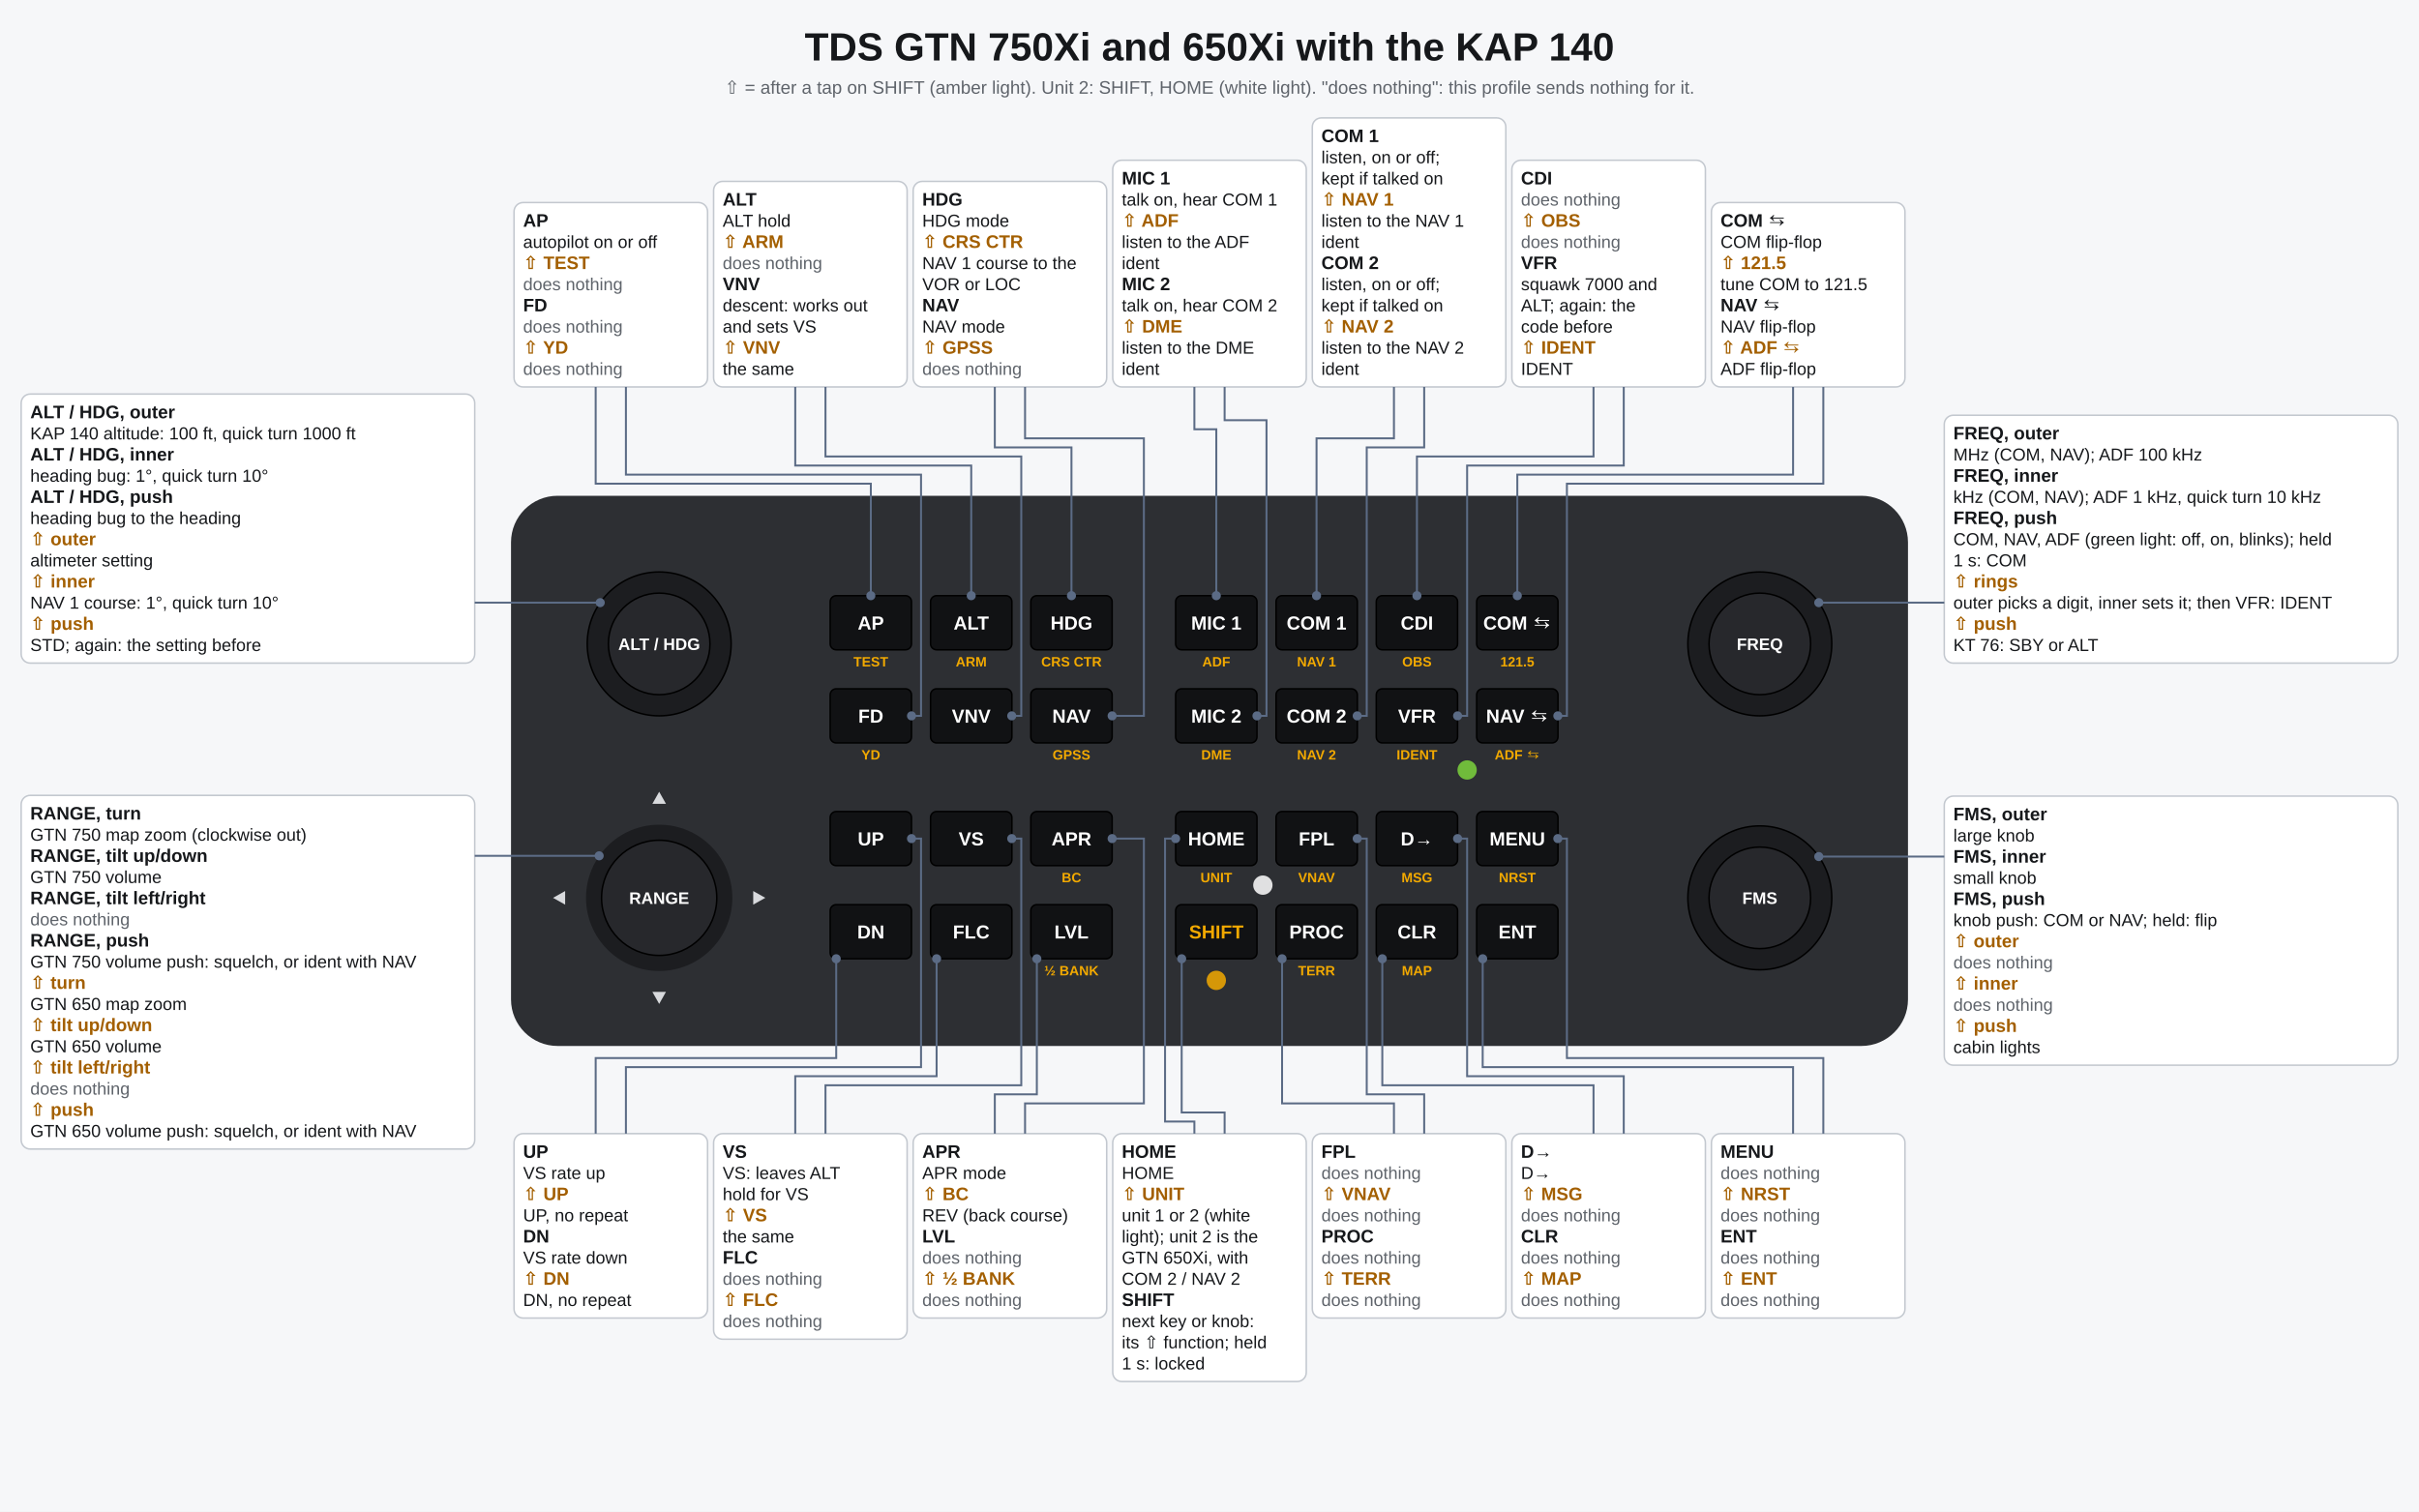
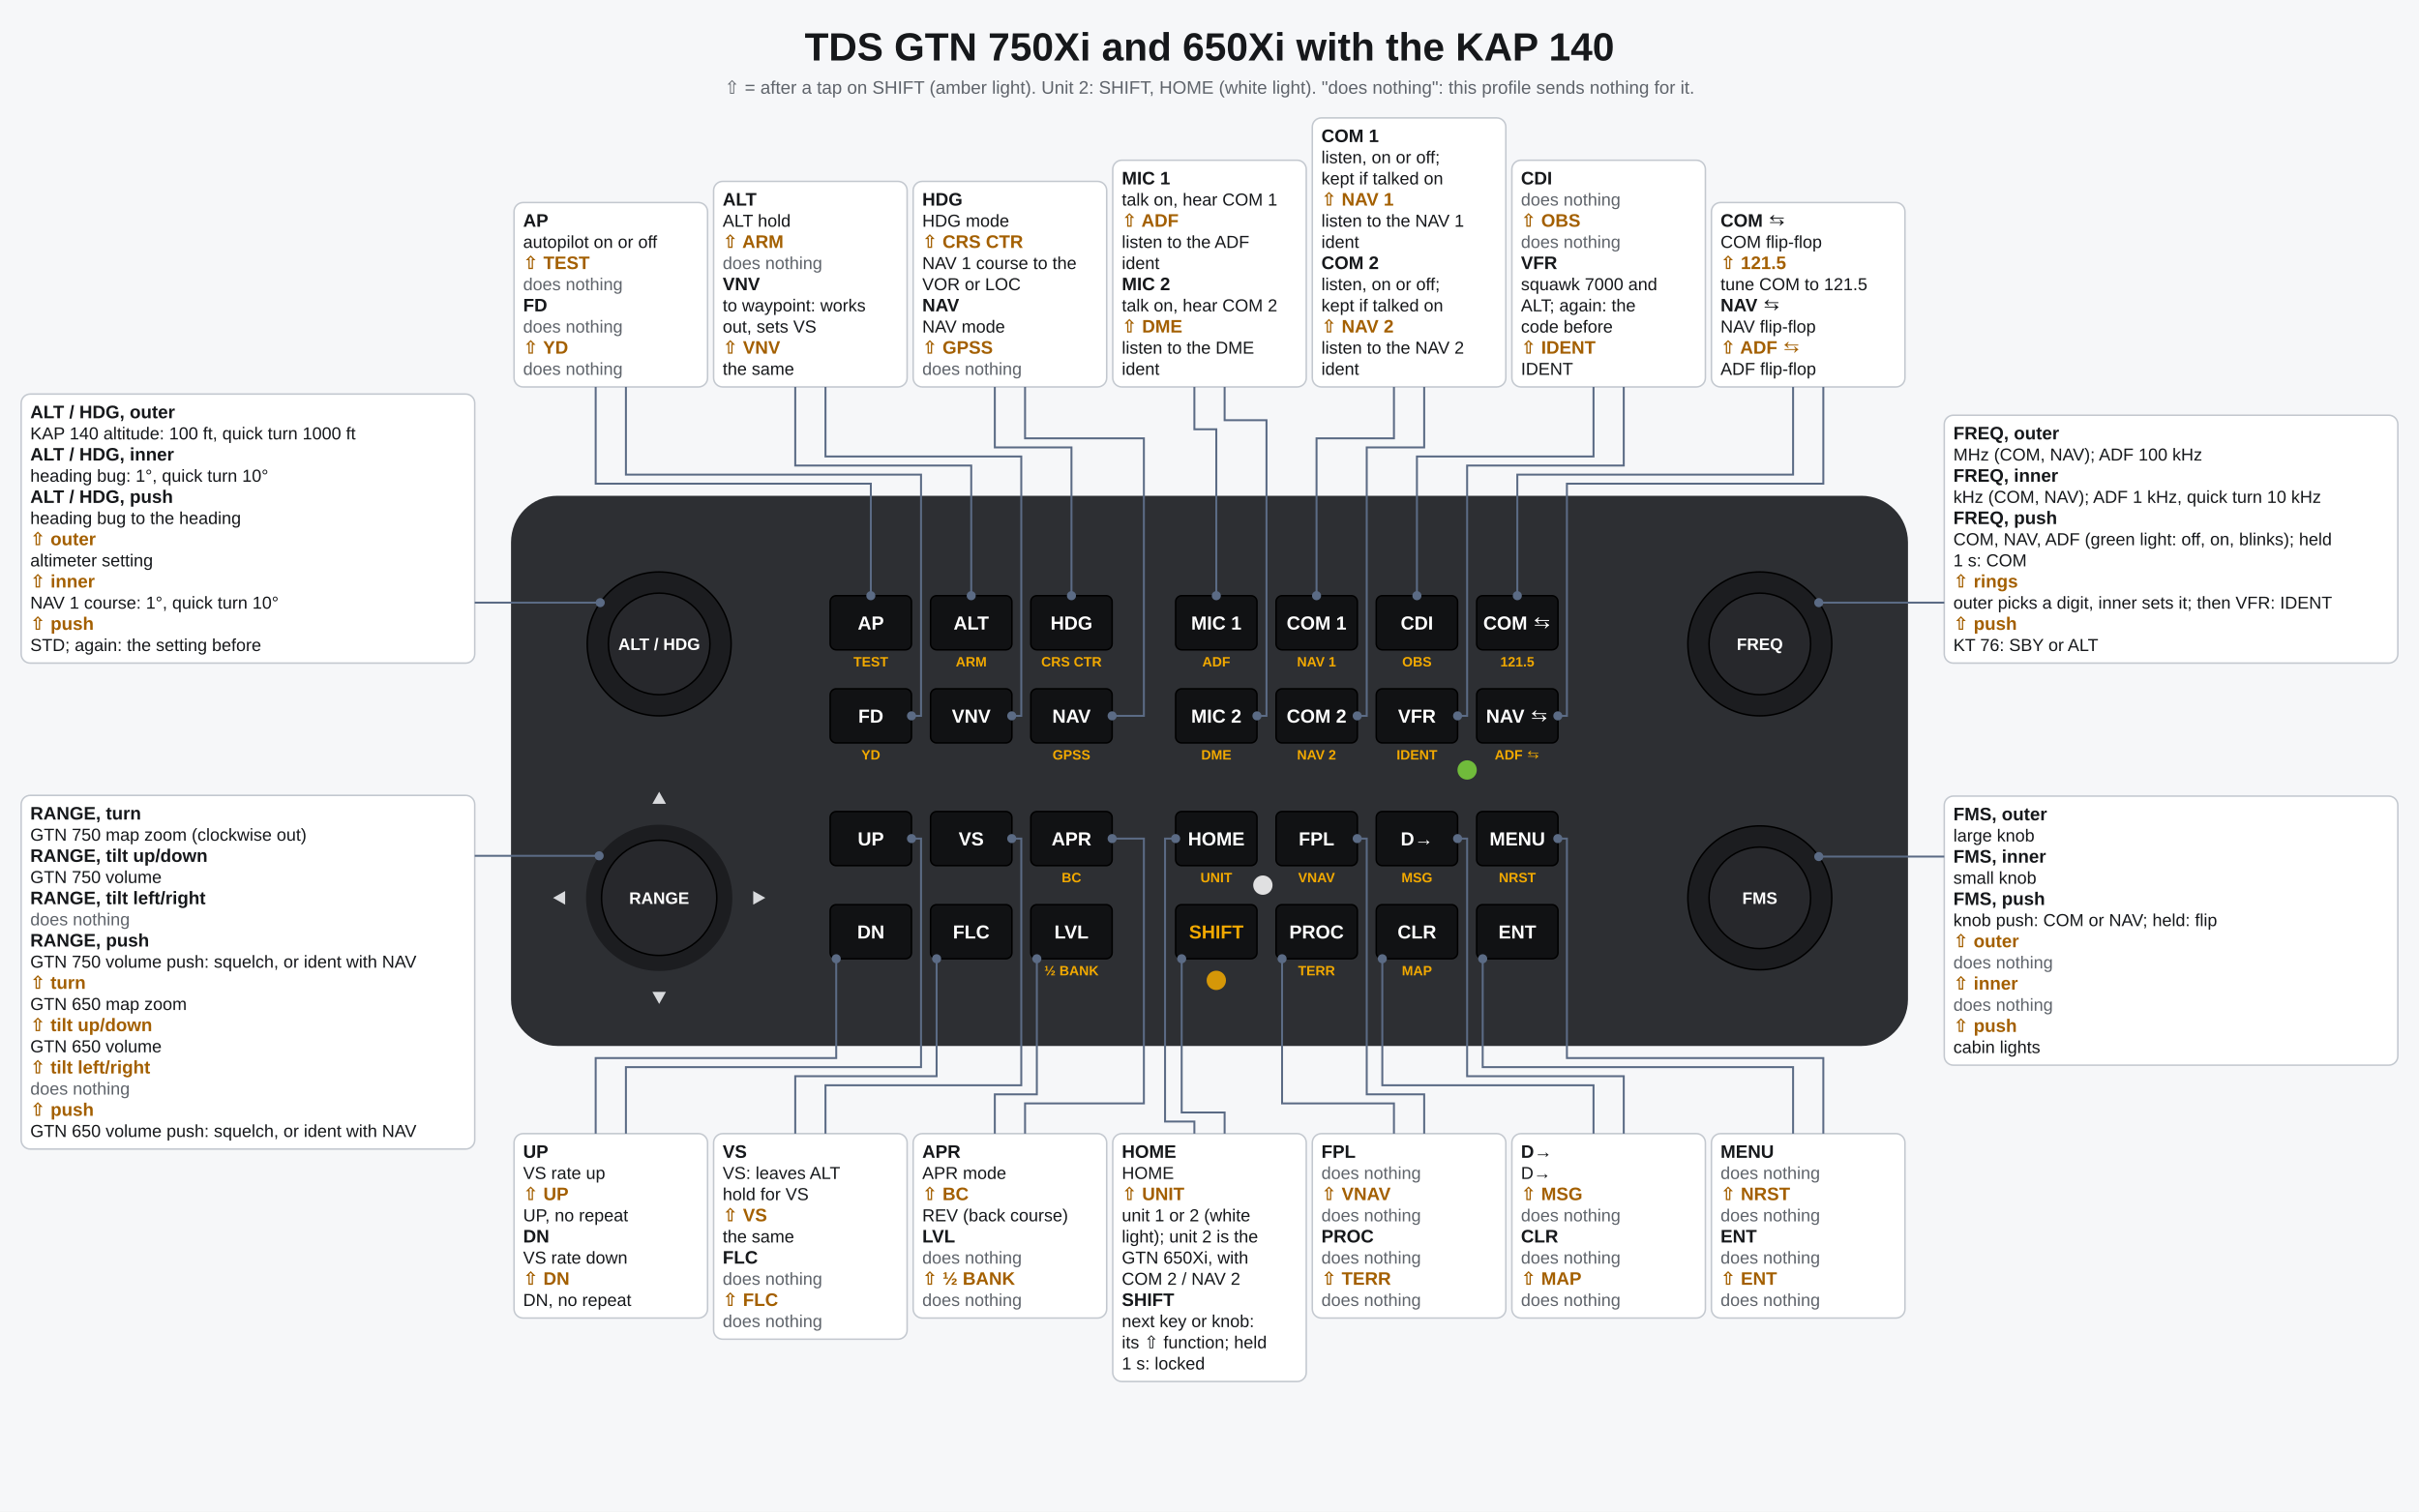
<svg xmlns="http://www.w3.org/2000/svg" width="297mm" height="185.625mm" viewBox="0 0 1600 1000" font-family="Arial, 'Liberation Sans', Helvetica, sans-serif">
  <rect width="1600" height="1000" fill="#f6f7f9" />
  <rect x="338.0" y="328.0" width="924.0" height="364.0" rx="30.8" fill="#2d2f33" />
  <rect x="549.1" y="394.1" width="53.8" height="35.8" rx="4" fill="#111214" stroke="#000" />
  <text x="576.0" y="416.5" font-size="12.5" font-weight="bold" fill="#ffffff" text-anchor="middle">AP</text>
  <text x="576.0" y="440.9" font-size="9" font-weight="bold" fill="#f2a900" text-anchor="middle">TEST</text>
  <rect x="615.5" y="394.1" width="53.8" height="35.8" rx="4" fill="#111214" stroke="#000" />
  <text x="642.4" y="416.5" font-size="12.5" font-weight="bold" fill="#ffffff" text-anchor="middle">ALT</text>
  <text x="642.4" y="440.9" font-size="9" font-weight="bold" fill="#f2a900" text-anchor="middle">ARM</text>
  <rect x="681.8" y="394.1" width="53.8" height="35.8" rx="4" fill="#111214" stroke="#000" />
  <text x="708.7" y="416.5" font-size="12.5" font-weight="bold" fill="#ffffff" text-anchor="middle">HDG</text>
  <text x="708.7" y="440.9" font-size="9" font-weight="bold" fill="#f2a900" text-anchor="middle">CRS CTR</text>
  <rect x="777.6" y="394.1" width="53.8" height="35.8" rx="4" fill="#111214" stroke="#000" />
  <text x="804.5" y="416.5" font-size="12.5" font-weight="bold" fill="#ffffff" text-anchor="middle">MIC 1</text>
  <text x="804.5" y="440.9" font-size="9" font-weight="bold" fill="#f2a900" text-anchor="middle">ADF</text>
  <rect x="844.0" y="394.1" width="53.8" height="35.8" rx="4" fill="#111214" stroke="#000" />
  <text x="870.8" y="416.5" font-size="12.5" font-weight="bold" fill="#ffffff" text-anchor="middle">COM 1</text>
  <text x="870.8" y="440.9" font-size="9" font-weight="bold" fill="#f2a900" text-anchor="middle">NAV 1</text>
  <rect x="910.3" y="394.1" width="53.8" height="35.8" rx="4" fill="#111214" stroke="#000" />
  <text x="937.2" y="416.5" font-size="12.5" font-weight="bold" fill="#ffffff" text-anchor="middle">CDI</text>
  <text x="937.2" y="440.9" font-size="9" font-weight="bold" fill="#f2a900" text-anchor="middle">OBS</text>
  <rect x="976.7" y="394.1" width="53.8" height="35.8" rx="4" fill="#111214" stroke="#000" />
  <text x="1003.6" y="416.5" font-size="12.5" font-weight="bold" fill="#ffffff" text-anchor="middle">COM ⇆</text>
  <text x="1003.6" y="440.9" font-size="9" font-weight="bold" fill="#f2a900" text-anchor="middle">121.5</text>
  <rect x="549.1" y="455.7" width="53.8" height="35.8" rx="4" fill="#111214" stroke="#000" />
  <text x="576.0" y="478.1" font-size="12.5" font-weight="bold" fill="#ffffff" text-anchor="middle">FD</text>
  <text x="576.0" y="502.5" font-size="9" font-weight="bold" fill="#f2a900" text-anchor="middle">YD</text>
  <rect x="615.5" y="455.7" width="53.8" height="35.8" rx="4" fill="#111214" stroke="#000" />
  <text x="642.4" y="478.1" font-size="12.5" font-weight="bold" fill="#ffffff" text-anchor="middle">VNV</text>
  <rect x="681.8" y="455.7" width="53.8" height="35.8" rx="4" fill="#111214" stroke="#000" />
  <text x="708.7" y="478.1" font-size="12.5" font-weight="bold" fill="#ffffff" text-anchor="middle">NAV</text>
  <text x="708.7" y="502.5" font-size="9" font-weight="bold" fill="#f2a900" text-anchor="middle">GPSS</text>
  <rect x="777.6" y="455.7" width="53.8" height="35.8" rx="4" fill="#111214" stroke="#000" />
  <text x="804.5" y="478.1" font-size="12.5" font-weight="bold" fill="#ffffff" text-anchor="middle">MIC 2</text>
  <text x="804.5" y="502.5" font-size="9" font-weight="bold" fill="#f2a900" text-anchor="middle">DME</text>
  <rect x="844.0" y="455.7" width="53.8" height="35.8" rx="4" fill="#111214" stroke="#000" />
  <text x="870.8" y="478.1" font-size="12.5" font-weight="bold" fill="#ffffff" text-anchor="middle">COM 2</text>
  <text x="870.8" y="502.5" font-size="9" font-weight="bold" fill="#f2a900" text-anchor="middle">NAV 2</text>
  <rect x="910.3" y="455.7" width="53.8" height="35.8" rx="4" fill="#111214" stroke="#000" />
  <text x="937.2" y="478.1" font-size="12.5" font-weight="bold" fill="#ffffff" text-anchor="middle">VFR</text>
  <text x="937.2" y="502.5" font-size="9" font-weight="bold" fill="#f2a900" text-anchor="middle">IDENT</text>
  <rect x="976.7" y="455.7" width="53.8" height="35.8" rx="4" fill="#111214" stroke="#000" />
  <text x="1003.6" y="478.1" font-size="12.5" font-weight="bold" fill="#ffffff" text-anchor="middle">NAV ⇆</text>
  <text x="1003.6" y="502.5" font-size="9" font-weight="bold" fill="#f2a900" text-anchor="middle">ADF ⇆</text>
  <rect x="549.1" y="536.9" width="53.8" height="35.8" rx="4" fill="#111214" stroke="#000" />
  <text x="576.0" y="559.3" font-size="12.5" font-weight="bold" fill="#ffffff" text-anchor="middle">UP</text>
  <rect x="615.5" y="536.9" width="53.8" height="35.8" rx="4" fill="#111214" stroke="#000" />
  <text x="642.4" y="559.3" font-size="12.5" font-weight="bold" fill="#ffffff" text-anchor="middle">VS</text>
  <rect x="681.8" y="536.9" width="53.8" height="35.8" rx="4" fill="#111214" stroke="#000" />
  <text x="708.7" y="559.3" font-size="12.5" font-weight="bold" fill="#ffffff" text-anchor="middle">APR</text>
  <text x="708.7" y="583.7" font-size="9" font-weight="bold" fill="#f2a900" text-anchor="middle">BC</text>
  <rect x="777.6" y="536.9" width="53.8" height="35.8" rx="4" fill="#111214" stroke="#000" />
  <text x="804.5" y="559.3" font-size="12.5" font-weight="bold" fill="#ffffff" text-anchor="middle">HOME</text>
  <text x="804.5" y="583.7" font-size="9" font-weight="bold" fill="#f2a900" text-anchor="middle">UNIT</text>
  <rect x="844.0" y="536.9" width="53.8" height="35.8" rx="4" fill="#111214" stroke="#000" />
  <text x="870.8" y="559.3" font-size="12.5" font-weight="bold" fill="#ffffff" text-anchor="middle">FPL</text>
  <text x="870.8" y="583.7" font-size="9" font-weight="bold" fill="#f2a900" text-anchor="middle">VNAV</text>
  <rect x="910.3" y="536.9" width="53.8" height="35.8" rx="4" fill="#111214" stroke="#000" />
  <text x="937.2" y="559.3" font-size="12.5" font-weight="bold" fill="#ffffff" text-anchor="middle">D→</text>
  <text x="937.2" y="583.7" font-size="9" font-weight="bold" fill="#f2a900" text-anchor="middle">MSG</text>
  <rect x="976.7" y="536.9" width="53.8" height="35.8" rx="4" fill="#111214" stroke="#000" />
  <text x="1003.6" y="559.3" font-size="12.5" font-weight="bold" fill="#ffffff" text-anchor="middle">MENU</text>
  <text x="1003.6" y="583.7" font-size="9" font-weight="bold" fill="#f2a900" text-anchor="middle">NRST</text>
  <rect x="549.1" y="598.5" width="53.8" height="35.8" rx="4" fill="#111214" stroke="#000" />
  <text x="576.0" y="620.9" font-size="12.5" font-weight="bold" fill="#ffffff" text-anchor="middle">DN</text>
  <rect x="615.5" y="598.5" width="53.8" height="35.8" rx="4" fill="#111214" stroke="#000" />
  <text x="642.4" y="620.9" font-size="12.5" font-weight="bold" fill="#ffffff" text-anchor="middle">FLC</text>
  <rect x="681.8" y="598.5" width="53.8" height="35.8" rx="4" fill="#111214" stroke="#000" />
  <text x="708.7" y="620.9" font-size="12.5" font-weight="bold" fill="#ffffff" text-anchor="middle">LVL</text>
  <text x="708.7" y="645.3" font-size="9" font-weight="bold" fill="#f2a900" text-anchor="middle">½ BANK</text>
  <rect x="777.6" y="598.5" width="53.8" height="35.8" rx="4" fill="#111214" stroke="#000" />
  <text x="804.5" y="620.9" font-size="12.5" font-weight="bold" fill="#f2a900" text-anchor="middle">SHIFT</text>
  <rect x="844.0" y="598.5" width="53.8" height="35.8" rx="4" fill="#111214" stroke="#000" />
  <text x="870.8" y="620.9" font-size="12.5" font-weight="bold" fill="#ffffff" text-anchor="middle">PROC</text>
  <text x="870.8" y="645.3" font-size="9" font-weight="bold" fill="#f2a900" text-anchor="middle">TERR</text>
  <rect x="910.3" y="598.5" width="53.8" height="35.8" rx="4" fill="#111214" stroke="#000" />
  <text x="937.2" y="620.9" font-size="12.5" font-weight="bold" fill="#ffffff" text-anchor="middle">CLR</text>
  <text x="937.2" y="645.3" font-size="9" font-weight="bold" fill="#f2a900" text-anchor="middle">MAP</text>
  <rect x="976.7" y="598.5" width="53.8" height="35.8" rx="4" fill="#111214" stroke="#000" />
  <text x="1003.6" y="620.9" font-size="12.5" font-weight="bold" fill="#ffffff" text-anchor="middle">ENT</text>
  <circle cx="970.4" cy="509.4" r="6.4" fill="#7cd33c" fill-opacity="0.85" />
  <circle cx="804.5" cy="648.6" r="6.4" fill="#f2a900" fill-opacity="0.85" />
  <circle cx="835.3" cy="585.6" r="6.4" fill="#ffffff" fill-opacity="0.85" />
  <circle cx="436.0" cy="426.0" r="47.6" fill="#1c1d20" stroke="#000" />
  <circle cx="436.0" cy="426.0" r="33.6" fill="#27282c" stroke="#000" />
  <text x="436.0" y="430.0" font-size="11" font-weight="bold" fill="#ffffff" text-anchor="middle">ALT / HDG</text>
  <circle cx="1164.0" cy="594.0" r="47.6" fill="#1c1d20" stroke="#000" />
  <circle cx="1164.0" cy="594.0" r="33.6" fill="#27282c" stroke="#000" />
  <text x="1164.0" y="598.0" font-size="11" font-weight="bold" fill="#ffffff" text-anchor="middle">FMS</text>
  <circle cx="1164.0" cy="426.0" r="47.6" fill="#1c1d20" stroke="#000" />
  <circle cx="1164.0" cy="426.0" r="33.6" fill="#27282c" stroke="#000" />
  <text x="1164.0" y="430.0" font-size="11" font-weight="bold" fill="#ffffff" text-anchor="middle">FREQ</text>
  <circle cx="436.0" cy="594.0" r="48.4" fill="#1c1d20" />
  <circle cx="436.0" cy="594.0" r="38.1" fill="#27282c" stroke="#000" />
  <polygon points="436.0,523.8 440.5,531.8 431.5,531.8" fill="#d8dadd" />
  <polygon points="436.0,664.2 431.5,656.2 440.5,656.2" fill="#d8dadd" />
  <polygon points="365.8,594.0 373.8,589.5 373.8,598.5" fill="#d8dadd" />
  <polygon points="506.2,594.0 498.2,598.5 498.2,589.5" fill="#d8dadd" />
  <text x="436.0" y="598.0" font-size="11" font-weight="bold" fill="#ffffff" text-anchor="middle">RANGE</text>
  <rect x="340.0" y="134.0" width="128" height="122" rx="6" fill="#ffffff" stroke="#c3c8cf" />
  <text x="346.0" y="150.0" font-size="12" font-weight="bold" fill="#16181b" text-anchor="start">AP</text>
  <text x="346.0" y="164.0" font-size="11.5" font-weight="normal" fill="#16181b" text-anchor="start">autopilot on or off</text>
  <text x="346.0" y="178.0" font-size="12" font-weight="bold" fill="#a35f00" text-anchor="start">⇧ TEST</text>
  <text x="346.0" y="192.0" font-size="11.5" font-weight="normal" fill="#5f646b" text-anchor="start">does nothing</text>
  <text x="346.0" y="206.0" font-size="12" font-weight="bold" fill="#16181b" text-anchor="start">FD</text>
  <text x="346.0" y="220.0" font-size="11.5" font-weight="normal" fill="#5f646b" text-anchor="start">does nothing</text>
  <text x="346.0" y="234.0" font-size="12" font-weight="bold" fill="#a35f00" text-anchor="start">⇧ YD</text>
  <text x="346.0" y="248.0" font-size="11.5" font-weight="normal" fill="#5f646b" text-anchor="start">does nothing</text>
  <rect x="472.0" y="120.0" width="128" height="136" rx="6" fill="#ffffff" stroke="#c3c8cf" />
  <text x="478.0" y="136.0" font-size="12" font-weight="bold" fill="#16181b" text-anchor="start">ALT</text>
  <text x="478.0" y="150.0" font-size="11.5" font-weight="normal" fill="#16181b" text-anchor="start">ALT hold</text>
  <text x="478.0" y="164.0" font-size="12" font-weight="bold" fill="#a35f00" text-anchor="start">⇧ ARM</text>
  <text x="478.0" y="178.0" font-size="11.5" font-weight="normal" fill="#5f646b" text-anchor="start">does nothing</text>
  <text x="478.0" y="192.0" font-size="12" font-weight="bold" fill="#16181b" text-anchor="start">VNV</text>
-   <text x="478.0" y="206.0" font-size="11.5" font-weight="normal" fill="#16181b" text-anchor="start">descent: works out</text>
-   <text x="478.0" y="220.0" font-size="11.5" font-weight="normal" fill="#16181b" text-anchor="start">and sets VS</text>
+   <text x="478.0" y="206.0" font-size="11.5" font-weight="normal" fill="#16181b" text-anchor="start">to waypoint: works</text>
+   <text x="478.0" y="220.0" font-size="11.5" font-weight="normal" fill="#16181b" text-anchor="start">out, sets VS</text>
  <text x="478.0" y="234.0" font-size="12" font-weight="bold" fill="#a35f00" text-anchor="start">⇧ VNV</text>
  <text x="478.0" y="248.0" font-size="11.5" font-weight="normal" fill="#16181b" text-anchor="start">the same</text>
  <rect x="604.0" y="120.0" width="128" height="136" rx="6" fill="#ffffff" stroke="#c3c8cf" />
  <text x="610.0" y="136.0" font-size="12" font-weight="bold" fill="#16181b" text-anchor="start">HDG</text>
  <text x="610.0" y="150.0" font-size="11.5" font-weight="normal" fill="#16181b" text-anchor="start">HDG mode</text>
  <text x="610.0" y="164.0" font-size="12" font-weight="bold" fill="#a35f00" text-anchor="start">⇧ CRS CTR</text>
  <text x="610.0" y="178.0" font-size="11.5" font-weight="normal" fill="#16181b" text-anchor="start">NAV 1 course to the</text>
  <text x="610.0" y="192.0" font-size="11.5" font-weight="normal" fill="#16181b" text-anchor="start">VOR or LOC</text>
  <text x="610.0" y="206.0" font-size="12" font-weight="bold" fill="#16181b" text-anchor="start">NAV</text>
  <text x="610.0" y="220.0" font-size="11.5" font-weight="normal" fill="#16181b" text-anchor="start">NAV mode</text>
  <text x="610.0" y="234.0" font-size="12" font-weight="bold" fill="#a35f00" text-anchor="start">⇧ GPSS</text>
  <text x="610.0" y="248.0" font-size="11.5" font-weight="normal" fill="#5f646b" text-anchor="start">does nothing</text>
  <rect x="736.0" y="106.0" width="128" height="150" rx="6" fill="#ffffff" stroke="#c3c8cf" />
  <text x="742.0" y="122.0" font-size="12" font-weight="bold" fill="#16181b" text-anchor="start">MIC 1</text>
  <text x="742.0" y="136.0" font-size="11.5" font-weight="normal" fill="#16181b" text-anchor="start">talk on, hear COM 1</text>
  <text x="742.0" y="150.0" font-size="12" font-weight="bold" fill="#a35f00" text-anchor="start">⇧ ADF</text>
  <text x="742.0" y="164.0" font-size="11.5" font-weight="normal" fill="#16181b" text-anchor="start">listen to the ADF</text>
  <text x="742.0" y="178.0" font-size="11.5" font-weight="normal" fill="#16181b" text-anchor="start">ident</text>
  <text x="742.0" y="192.0" font-size="12" font-weight="bold" fill="#16181b" text-anchor="start">MIC 2</text>
  <text x="742.0" y="206.0" font-size="11.5" font-weight="normal" fill="#16181b" text-anchor="start">talk on, hear COM 2</text>
  <text x="742.0" y="220.0" font-size="12" font-weight="bold" fill="#a35f00" text-anchor="start">⇧ DME</text>
  <text x="742.0" y="234.0" font-size="11.5" font-weight="normal" fill="#16181b" text-anchor="start">listen to the DME</text>
  <text x="742.0" y="248.0" font-size="11.5" font-weight="normal" fill="#16181b" text-anchor="start">ident</text>
  <rect x="868.0" y="78.0" width="128" height="178" rx="6" fill="#ffffff" stroke="#c3c8cf" />
  <text x="874.0" y="94.0" font-size="12" font-weight="bold" fill="#16181b" text-anchor="start">COM 1</text>
  <text x="874.0" y="108.0" font-size="11.5" font-weight="normal" fill="#16181b" text-anchor="start">listen, on or off;</text>
  <text x="874.0" y="122.0" font-size="11.5" font-weight="normal" fill="#16181b" text-anchor="start">kept if talked on</text>
  <text x="874.0" y="136.0" font-size="12" font-weight="bold" fill="#a35f00" text-anchor="start">⇧ NAV 1</text>
  <text x="874.0" y="150.0" font-size="11.5" font-weight="normal" fill="#16181b" text-anchor="start">listen to the NAV 1</text>
  <text x="874.0" y="164.0" font-size="11.5" font-weight="normal" fill="#16181b" text-anchor="start">ident</text>
  <text x="874.0" y="178.0" font-size="12" font-weight="bold" fill="#16181b" text-anchor="start">COM 2</text>
  <text x="874.0" y="192.0" font-size="11.5" font-weight="normal" fill="#16181b" text-anchor="start">listen, on or off;</text>
  <text x="874.0" y="206.0" font-size="11.5" font-weight="normal" fill="#16181b" text-anchor="start">kept if talked on</text>
  <text x="874.0" y="220.0" font-size="12" font-weight="bold" fill="#a35f00" text-anchor="start">⇧ NAV 2</text>
  <text x="874.0" y="234.0" font-size="11.5" font-weight="normal" fill="#16181b" text-anchor="start">listen to the NAV 2</text>
  <text x="874.0" y="248.0" font-size="11.5" font-weight="normal" fill="#16181b" text-anchor="start">ident</text>
  <rect x="1000.0" y="106.0" width="128" height="150" rx="6" fill="#ffffff" stroke="#c3c8cf" />
  <text x="1006.0" y="122.0" font-size="12" font-weight="bold" fill="#16181b" text-anchor="start">CDI</text>
  <text x="1006.0" y="136.0" font-size="11.5" font-weight="normal" fill="#5f646b" text-anchor="start">does nothing</text>
  <text x="1006.0" y="150.0" font-size="12" font-weight="bold" fill="#a35f00" text-anchor="start">⇧ OBS</text>
  <text x="1006.0" y="164.0" font-size="11.5" font-weight="normal" fill="#5f646b" text-anchor="start">does nothing</text>
  <text x="1006.0" y="178.0" font-size="12" font-weight="bold" fill="#16181b" text-anchor="start">VFR</text>
  <text x="1006.0" y="192.0" font-size="11.5" font-weight="normal" fill="#16181b" text-anchor="start">squawk 7000 and</text>
  <text x="1006.0" y="206.0" font-size="11.5" font-weight="normal" fill="#16181b" text-anchor="start">ALT; again: the</text>
  <text x="1006.0" y="220.0" font-size="11.5" font-weight="normal" fill="#16181b" text-anchor="start">code before</text>
  <text x="1006.0" y="234.0" font-size="12" font-weight="bold" fill="#a35f00" text-anchor="start">⇧ IDENT</text>
  <text x="1006.0" y="248.0" font-size="11.5" font-weight="normal" fill="#16181b" text-anchor="start">IDENT</text>
  <rect x="1132.0" y="134.0" width="128" height="122" rx="6" fill="#ffffff" stroke="#c3c8cf" />
  <text x="1138.0" y="150.0" font-size="12" font-weight="bold" fill="#16181b" text-anchor="start">COM ⇆</text>
  <text x="1138.0" y="164.0" font-size="11.5" font-weight="normal" fill="#16181b" text-anchor="start">COM flip-flop</text>
  <text x="1138.0" y="178.0" font-size="12" font-weight="bold" fill="#a35f00" text-anchor="start">⇧ 121.5</text>
  <text x="1138.0" y="192.0" font-size="11.5" font-weight="normal" fill="#16181b" text-anchor="start">tune COM to 121.5</text>
  <text x="1138.0" y="206.0" font-size="12" font-weight="bold" fill="#16181b" text-anchor="start">NAV ⇆</text>
  <text x="1138.0" y="220.0" font-size="11.5" font-weight="normal" fill="#16181b" text-anchor="start">NAV flip-flop</text>
  <text x="1138.0" y="234.0" font-size="12" font-weight="bold" fill="#a35f00" text-anchor="start">⇧ ADF ⇆</text>
  <text x="1138.0" y="248.0" font-size="11.5" font-weight="normal" fill="#16181b" text-anchor="start">ADF flip-flop</text>
  <polyline points="394.0,256.0 394.0,320.0 576.0,320.0 576.0,394.1" fill="none" stroke="#5b6b85" stroke-width="1.3" />
  <circle cx="576.0" cy="394.1" r="3" fill="#5b6b85" />
  <polyline points="414.0,256.0 414.0,314.0 609.2,314.0 609.2,473.6 602.9,473.6" fill="none" stroke="#5b6b85" stroke-width="1.3" />
  <circle cx="602.9" cy="473.6" r="3" fill="#5b6b85" />
  <polyline points="526.0,256.0 526.0,308.0 642.4,308.0 642.4,394.1" fill="none" stroke="#5b6b85" stroke-width="1.3" />
  <circle cx="642.4" cy="394.1" r="3" fill="#5b6b85" />
  <polyline points="546.0,256.0 546.0,302.0 675.5,302.0 675.5,473.6 669.2,473.6" fill="none" stroke="#5b6b85" stroke-width="1.3" />
  <circle cx="669.2" cy="473.6" r="3" fill="#5b6b85" />
  <polyline points="658.0,256.0 658.0,296.0 708.7,296.0 708.7,394.1" fill="none" stroke="#5b6b85" stroke-width="1.3" />
  <circle cx="708.7" cy="394.1" r="3" fill="#5b6b85" />
  <polyline points="678.0,256.0 678.0,290.0 756.6,290.0 756.6,473.6 735.6,473.6" fill="none" stroke="#5b6b85" stroke-width="1.3" />
  <circle cx="735.6" cy="473.6" r="3" fill="#5b6b85" />
  <polyline points="790.0,256.0 790.0,284.0 804.5,284.0 804.5,394.1" fill="none" stroke="#5b6b85" stroke-width="1.3" />
  <circle cx="804.5" cy="394.1" r="3" fill="#5b6b85" />
  <polyline points="810.0,256.0 810.0,278.0 837.7,278.0 837.7,473.6 831.4,473.6" fill="none" stroke="#5b6b85" stroke-width="1.3" />
  <circle cx="831.4" cy="473.6" r="3" fill="#5b6b85" />
  <polyline points="922.0,256.0 922.0,290.0 870.8,290.0 870.8,394.1" fill="none" stroke="#5b6b85" stroke-width="1.3" />
  <circle cx="870.8" cy="394.1" r="3" fill="#5b6b85" />
  <polyline points="942.0,256.0 942.0,296.0 904.0,296.0 904.0,473.6 897.7,473.6" fill="none" stroke="#5b6b85" stroke-width="1.3" />
  <circle cx="897.7" cy="473.6" r="3" fill="#5b6b85" />
  <polyline points="1054.0,256.0 1054.0,302.0 937.2,302.0 937.2,394.1" fill="none" stroke="#5b6b85" stroke-width="1.3" />
  <circle cx="937.2" cy="394.1" r="3" fill="#5b6b85" />
  <polyline points="1074.0,256.0 1074.0,308.0 970.4,308.0 970.4,473.6 964.1,473.6" fill="none" stroke="#5b6b85" stroke-width="1.3" />
  <circle cx="964.1" cy="473.6" r="3" fill="#5b6b85" />
  <polyline points="1186.0,256.0 1186.0,314.0 1003.6,314.0 1003.6,394.1" fill="none" stroke="#5b6b85" stroke-width="1.3" />
  <circle cx="1003.6" cy="394.1" r="3" fill="#5b6b85" />
  <polyline points="1206.0,256.0 1206.0,320.0 1036.4,320.0 1036.4,473.6 1030.4,473.6" fill="none" stroke="#5b6b85" stroke-width="1.3" />
  <circle cx="1030.4" cy="473.6" r="3" fill="#5b6b85" />
  <rect x="340.0" y="750.0" width="128" height="122" rx="6" fill="#ffffff" stroke="#c3c8cf" />
  <text x="346.0" y="766.0" font-size="12" font-weight="bold" fill="#16181b" text-anchor="start">UP</text>
  <text x="346.0" y="780.0" font-size="11.5" font-weight="normal" fill="#16181b" text-anchor="start">VS rate up</text>
  <text x="346.0" y="794.0" font-size="12" font-weight="bold" fill="#a35f00" text-anchor="start">⇧ UP</text>
  <text x="346.0" y="808.0" font-size="11.5" font-weight="normal" fill="#16181b" text-anchor="start">UP, no repeat</text>
  <text x="346.0" y="822.0" font-size="12" font-weight="bold" fill="#16181b" text-anchor="start">DN</text>
  <text x="346.0" y="836.0" font-size="11.5" font-weight="normal" fill="#16181b" text-anchor="start">VS rate down</text>
  <text x="346.0" y="850.0" font-size="12" font-weight="bold" fill="#a35f00" text-anchor="start">⇧ DN</text>
  <text x="346.0" y="864.0" font-size="11.5" font-weight="normal" fill="#16181b" text-anchor="start">DN, no repeat</text>
  <rect x="472.0" y="750.0" width="128" height="136" rx="6" fill="#ffffff" stroke="#c3c8cf" />
  <text x="478.0" y="766.0" font-size="12" font-weight="bold" fill="#16181b" text-anchor="start">VS</text>
  <text x="478.0" y="780.0" font-size="11.5" font-weight="normal" fill="#16181b" text-anchor="start">VS: leaves ALT</text>
  <text x="478.0" y="794.0" font-size="11.5" font-weight="normal" fill="#16181b" text-anchor="start">hold for VS</text>
  <text x="478.0" y="808.0" font-size="12" font-weight="bold" fill="#a35f00" text-anchor="start">⇧ VS</text>
  <text x="478.0" y="822.0" font-size="11.5" font-weight="normal" fill="#16181b" text-anchor="start">the same</text>
  <text x="478.0" y="836.0" font-size="12" font-weight="bold" fill="#16181b" text-anchor="start">FLC</text>
  <text x="478.0" y="850.0" font-size="11.5" font-weight="normal" fill="#5f646b" text-anchor="start">does nothing</text>
  <text x="478.0" y="864.0" font-size="12" font-weight="bold" fill="#a35f00" text-anchor="start">⇧ FLC</text>
  <text x="478.0" y="878.0" font-size="11.5" font-weight="normal" fill="#5f646b" text-anchor="start">does nothing</text>
  <rect x="604.0" y="750.0" width="128" height="122" rx="6" fill="#ffffff" stroke="#c3c8cf" />
  <text x="610.0" y="766.0" font-size="12" font-weight="bold" fill="#16181b" text-anchor="start">APR</text>
  <text x="610.0" y="780.0" font-size="11.5" font-weight="normal" fill="#16181b" text-anchor="start">APR mode</text>
  <text x="610.0" y="794.0" font-size="12" font-weight="bold" fill="#a35f00" text-anchor="start">⇧ BC</text>
  <text x="610.0" y="808.0" font-size="11.5" font-weight="normal" fill="#16181b" text-anchor="start">REV (back course)</text>
  <text x="610.0" y="822.0" font-size="12" font-weight="bold" fill="#16181b" text-anchor="start">LVL</text>
  <text x="610.0" y="836.0" font-size="11.5" font-weight="normal" fill="#5f646b" text-anchor="start">does nothing</text>
  <text x="610.0" y="850.0" font-size="12" font-weight="bold" fill="#a35f00" text-anchor="start">⇧ ½ BANK</text>
  <text x="610.0" y="864.0" font-size="11.5" font-weight="normal" fill="#5f646b" text-anchor="start">does nothing</text>
  <rect x="736.0" y="750.0" width="128" height="164" rx="6" fill="#ffffff" stroke="#c3c8cf" />
  <text x="742.0" y="766.0" font-size="12" font-weight="bold" fill="#16181b" text-anchor="start">HOME</text>
  <text x="742.0" y="780.0" font-size="11.5" font-weight="normal" fill="#16181b" text-anchor="start">HOME</text>
  <text x="742.0" y="794.0" font-size="12" font-weight="bold" fill="#a35f00" text-anchor="start">⇧ UNIT</text>
  <text x="742.0" y="808.0" font-size="11.5" font-weight="normal" fill="#16181b" text-anchor="start">unit 1 or 2 (white</text>
  <text x="742.0" y="822.0" font-size="11.5" font-weight="normal" fill="#16181b" text-anchor="start">light); unit 2 is the</text>
  <text x="742.0" y="836.0" font-size="11.5" font-weight="normal" fill="#16181b" text-anchor="start">GTN 650Xi, with</text>
  <text x="742.0" y="850.0" font-size="11.5" font-weight="normal" fill="#16181b" text-anchor="start">COM 2 / NAV 2</text>
  <text x="742.0" y="864.0" font-size="12" font-weight="bold" fill="#16181b" text-anchor="start">SHIFT</text>
  <text x="742.0" y="878.0" font-size="11.5" font-weight="normal" fill="#16181b" text-anchor="start">next key or knob:</text>
  <text x="742.0" y="892.0" font-size="11.5" font-weight="normal" fill="#16181b" text-anchor="start">its ⇧ function; held</text>
  <text x="742.0" y="906.0" font-size="11.5" font-weight="normal" fill="#16181b" text-anchor="start">1 s: locked</text>
  <rect x="868.0" y="750.0" width="128" height="122" rx="6" fill="#ffffff" stroke="#c3c8cf" />
  <text x="874.0" y="766.0" font-size="12" font-weight="bold" fill="#16181b" text-anchor="start">FPL</text>
  <text x="874.0" y="780.0" font-size="11.5" font-weight="normal" fill="#5f646b" text-anchor="start">does nothing</text>
  <text x="874.0" y="794.0" font-size="12" font-weight="bold" fill="#a35f00" text-anchor="start">⇧ VNAV</text>
  <text x="874.0" y="808.0" font-size="11.5" font-weight="normal" fill="#5f646b" text-anchor="start">does nothing</text>
  <text x="874.0" y="822.0" font-size="12" font-weight="bold" fill="#16181b" text-anchor="start">PROC</text>
  <text x="874.0" y="836.0" font-size="11.5" font-weight="normal" fill="#5f646b" text-anchor="start">does nothing</text>
  <text x="874.0" y="850.0" font-size="12" font-weight="bold" fill="#a35f00" text-anchor="start">⇧ TERR</text>
  <text x="874.0" y="864.0" font-size="11.5" font-weight="normal" fill="#5f646b" text-anchor="start">does nothing</text>
  <rect x="1000.0" y="750.0" width="128" height="122" rx="6" fill="#ffffff" stroke="#c3c8cf" />
  <text x="1006.0" y="766.0" font-size="12" font-weight="bold" fill="#16181b" text-anchor="start">D→</text>
  <text x="1006.0" y="780.0" font-size="11.5" font-weight="normal" fill="#16181b" text-anchor="start">D→</text>
  <text x="1006.0" y="794.0" font-size="12" font-weight="bold" fill="#a35f00" text-anchor="start">⇧ MSG</text>
  <text x="1006.0" y="808.0" font-size="11.5" font-weight="normal" fill="#5f646b" text-anchor="start">does nothing</text>
  <text x="1006.0" y="822.0" font-size="12" font-weight="bold" fill="#16181b" text-anchor="start">CLR</text>
  <text x="1006.0" y="836.0" font-size="11.5" font-weight="normal" fill="#5f646b" text-anchor="start">does nothing</text>
  <text x="1006.0" y="850.0" font-size="12" font-weight="bold" fill="#a35f00" text-anchor="start">⇧ MAP</text>
  <text x="1006.0" y="864.0" font-size="11.5" font-weight="normal" fill="#5f646b" text-anchor="start">does nothing</text>
  <rect x="1132.0" y="750.0" width="128" height="122" rx="6" fill="#ffffff" stroke="#c3c8cf" />
  <text x="1138.0" y="766.0" font-size="12" font-weight="bold" fill="#16181b" text-anchor="start">MENU</text>
  <text x="1138.0" y="780.0" font-size="11.5" font-weight="normal" fill="#5f646b" text-anchor="start">does nothing</text>
  <text x="1138.0" y="794.0" font-size="12" font-weight="bold" fill="#a35f00" text-anchor="start">⇧ NRST</text>
  <text x="1138.0" y="808.0" font-size="11.5" font-weight="normal" fill="#5f646b" text-anchor="start">does nothing</text>
  <text x="1138.0" y="822.0" font-size="12" font-weight="bold" fill="#16181b" text-anchor="start">ENT</text>
  <text x="1138.0" y="836.0" font-size="11.5" font-weight="normal" fill="#5f646b" text-anchor="start">does nothing</text>
  <text x="1138.0" y="850.0" font-size="12" font-weight="bold" fill="#a35f00" text-anchor="start">⇧ ENT</text>
  <text x="1138.0" y="864.0" font-size="11.5" font-weight="normal" fill="#5f646b" text-anchor="start">does nothing</text>
  <polyline points="394.0,750.0 394.0,700.0 553.1,700.0 553.1,634.3" fill="none" stroke="#5b6b85" stroke-width="1.3" />
  <circle cx="553.1" cy="634.3" r="3" fill="#5b6b85" />
  <polyline points="414.0,750.0 414.0,706.0 609.2,706.0 609.2,554.8 602.9,554.8" fill="none" stroke="#5b6b85" stroke-width="1.3" />
  <circle cx="602.9" cy="554.8" r="3" fill="#5b6b85" />
  <polyline points="526.0,750.0 526.0,712.0 619.5,712.0 619.5,634.3" fill="none" stroke="#5b6b85" stroke-width="1.3" />
  <circle cx="619.5" cy="634.3" r="3" fill="#5b6b85" />
  <polyline points="546.0,750.0 546.0,718.0 675.5,718.0 675.5,554.8 669.2,554.8" fill="none" stroke="#5b6b85" stroke-width="1.3" />
  <circle cx="669.2" cy="554.8" r="3" fill="#5b6b85" />
  <polyline points="658.0,750.0 658.0,724.0 685.8,724.0 685.8,634.3" fill="none" stroke="#5b6b85" stroke-width="1.3" />
  <circle cx="685.8" cy="634.3" r="3" fill="#5b6b85" />
  <polyline points="678.0,750.0 678.0,730.0 756.6,730.0 756.6,554.8 735.6,554.8" fill="none" stroke="#5b6b85" stroke-width="1.3" />
  <circle cx="735.6" cy="554.8" r="3" fill="#5b6b85" />
  <polyline points="810.0,750.0 810.0,736.0 781.6,736.0 781.6,634.3" fill="none" stroke="#5b6b85" stroke-width="1.3" />
  <circle cx="781.6" cy="634.3" r="3" fill="#5b6b85" />
  <polyline points="790.0,750.0 790.0,742.0 770.6,742.0 770.6,554.8 777.6,554.8" fill="none" stroke="#5b6b85" stroke-width="1.3" />
  <circle cx="777.6" cy="554.8" r="3" fill="#5b6b85" />
  <polyline points="922.0,750.0 922.0,730.0 848.0,730.0 848.0,634.3" fill="none" stroke="#5b6b85" stroke-width="1.3" />
  <circle cx="848.0" cy="634.3" r="3" fill="#5b6b85" />
  <polyline points="942.0,750.0 942.0,724.0 904.0,724.0 904.0,554.8 897.7,554.8" fill="none" stroke="#5b6b85" stroke-width="1.3" />
  <circle cx="897.7" cy="554.8" r="3" fill="#5b6b85" />
  <polyline points="1054.0,750.0 1054.0,718.0 914.3,718.0 914.3,634.3" fill="none" stroke="#5b6b85" stroke-width="1.3" />
  <circle cx="914.3" cy="634.3" r="3" fill="#5b6b85" />
  <polyline points="1074.0,750.0 1074.0,712.0 970.4,712.0 970.4,554.8 964.1,554.8" fill="none" stroke="#5b6b85" stroke-width="1.3" />
  <circle cx="964.1" cy="554.8" r="3" fill="#5b6b85" />
  <polyline points="1186.0,750.0 1186.0,706.0 980.7,706.0 980.7,634.3" fill="none" stroke="#5b6b85" stroke-width="1.3" />
  <circle cx="980.7" cy="634.3" r="3" fill="#5b6b85" />
  <polyline points="1206.0,750.0 1206.0,700.0 1036.4,700.0 1036.4,554.8 1030.4,554.8" fill="none" stroke="#5b6b85" stroke-width="1.3" />
  <circle cx="1030.4" cy="554.8" r="3" fill="#5b6b85" />
  <rect x="14.0" y="260.7" width="300" height="178" rx="6" fill="#ffffff" stroke="#c3c8cf" />
  <text x="20.0" y="276.7" font-size="12" font-weight="bold" fill="#16181b" text-anchor="start">ALT / HDG, outer</text>
  <text x="20.0" y="290.7" font-size="11.5" font-weight="normal" fill="#16181b" text-anchor="start">KAP 140 altitude: 100 ft, quick turn 1000 ft</text>
  <text x="20.0" y="304.7" font-size="12" font-weight="bold" fill="#16181b" text-anchor="start">ALT / HDG, inner</text>
  <text x="20.0" y="318.7" font-size="11.5" font-weight="normal" fill="#16181b" text-anchor="start">heading bug: 1°, quick turn 10°</text>
  <text x="20.0" y="332.7" font-size="12" font-weight="bold" fill="#16181b" text-anchor="start">ALT / HDG, push</text>
  <text x="20.0" y="346.7" font-size="11.5" font-weight="normal" fill="#16181b" text-anchor="start">heading bug to the heading</text>
  <text x="20.0" y="360.7" font-size="12" font-weight="bold" fill="#a35f00" text-anchor="start">⇧ outer</text>
  <text x="20.0" y="374.7" font-size="11.5" font-weight="normal" fill="#16181b" text-anchor="start">altimeter setting</text>
  <text x="20.0" y="388.7" font-size="12" font-weight="bold" fill="#a35f00" text-anchor="start">⇧ inner</text>
  <text x="20.0" y="402.7" font-size="11.5" font-weight="normal" fill="#16181b" text-anchor="start">NAV 1 course: 1°, quick turn 10°</text>
  <text x="20.0" y="416.7" font-size="12" font-weight="bold" fill="#a35f00" text-anchor="start">⇧ push</text>
  <text x="20.0" y="430.7" font-size="11.5" font-weight="normal" fill="#16181b" text-anchor="start">STD; again: the setting before</text>
  <polyline points="314.0,398.7 397.0,398.7" fill="none" stroke="#5b6b85" stroke-width="1.3" />
  <circle cx="397.0" cy="398.7" r="3" fill="#5b6b85" />
  <rect x="14.0" y="526.2" width="300" height="234" rx="6" fill="#ffffff" stroke="#c3c8cf" />
  <text x="20.0" y="542.2" font-size="12" font-weight="bold" fill="#16181b" text-anchor="start">RANGE, turn</text>
  <text x="20.0" y="556.2" font-size="11.5" font-weight="normal" fill="#16181b" text-anchor="start">GTN 750 map zoom (clockwise out)</text>
  <text x="20.0" y="570.2" font-size="12" font-weight="bold" fill="#16181b" text-anchor="start">RANGE, tilt up/down</text>
  <text x="20.0" y="584.2" font-size="11.5" font-weight="normal" fill="#16181b" text-anchor="start">GTN 750 volume</text>
  <text x="20.0" y="598.2" font-size="12" font-weight="bold" fill="#16181b" text-anchor="start">RANGE, tilt left/right</text>
  <text x="20.0" y="612.2" font-size="11.5" font-weight="normal" fill="#5f646b" text-anchor="start">does nothing</text>
  <text x="20.0" y="626.2" font-size="12" font-weight="bold" fill="#16181b" text-anchor="start">RANGE, push</text>
  <text x="20.0" y="640.2" font-size="11.5" font-weight="normal" fill="#16181b" text-anchor="start">GTN 750 volume push: squelch, or ident with NAV</text>
  <text x="20.0" y="654.2" font-size="12" font-weight="bold" fill="#a35f00" text-anchor="start">⇧ turn</text>
  <text x="20.0" y="668.2" font-size="11.5" font-weight="normal" fill="#16181b" text-anchor="start">GTN 650 map zoom</text>
  <text x="20.0" y="682.2" font-size="12" font-weight="bold" fill="#a35f00" text-anchor="start">⇧ tilt up/down</text>
  <text x="20.0" y="696.2" font-size="11.5" font-weight="normal" fill="#16181b" text-anchor="start">GTN 650 volume</text>
  <text x="20.0" y="710.2" font-size="12" font-weight="bold" fill="#a35f00" text-anchor="start">⇧ tilt left/right</text>
  <text x="20.0" y="724.2" font-size="11.5" font-weight="normal" fill="#5f646b" text-anchor="start">does nothing</text>
  <text x="20.0" y="738.2" font-size="12" font-weight="bold" fill="#a35f00" text-anchor="start">⇧ push</text>
  <text x="20.0" y="752.2" font-size="11.5" font-weight="normal" fill="#16181b" text-anchor="start">GTN 650 volume push: squelch, or ident with NAV</text>
  <polyline points="314.0,566.2 396.3,566.2" fill="none" stroke="#5b6b85" stroke-width="1.3" />
  <circle cx="396.3" cy="566.2" r="3" fill="#5b6b85" />
  <rect x="1286.0" y="274.7" width="300" height="164" rx="6" fill="#ffffff" stroke="#c3c8cf" />
  <text x="1292.0" y="290.7" font-size="12" font-weight="bold" fill="#16181b" text-anchor="start">FREQ, outer</text>
  <text x="1292.0" y="304.7" font-size="11.5" font-weight="normal" fill="#16181b" text-anchor="start">MHz (COM, NAV); ADF 100 kHz</text>
  <text x="1292.0" y="318.7" font-size="12" font-weight="bold" fill="#16181b" text-anchor="start">FREQ, inner</text>
  <text x="1292.0" y="332.7" font-size="11.5" font-weight="normal" fill="#16181b" text-anchor="start">kHz (COM, NAV); ADF 1 kHz, quick turn 10 kHz</text>
  <text x="1292.0" y="346.7" font-size="12" font-weight="bold" fill="#16181b" text-anchor="start">FREQ, push</text>
  <text x="1292.0" y="360.7" font-size="11.5" font-weight="normal" fill="#16181b" text-anchor="start">COM, NAV, ADF (green light: off, on, blinks); held</text>
  <text x="1292.0" y="374.7" font-size="11.5" font-weight="normal" fill="#16181b" text-anchor="start">1 s: COM</text>
  <text x="1292.0" y="388.7" font-size="12" font-weight="bold" fill="#a35f00" text-anchor="start">⇧ rings</text>
  <text x="1292.0" y="402.7" font-size="11.5" font-weight="normal" fill="#16181b" text-anchor="start">outer picks a digit, inner sets it; then VFR: IDENT</text>
  <text x="1292.0" y="416.7" font-size="12" font-weight="bold" fill="#a35f00" text-anchor="start">⇧ push</text>
  <text x="1292.0" y="430.7" font-size="11.5" font-weight="normal" fill="#16181b" text-anchor="start">KT 76: SBY or ALT</text>
  <polyline points="1286.0,398.7 1203.0,398.7" fill="none" stroke="#5b6b85" stroke-width="1.3" />
  <circle cx="1203.0" cy="398.7" r="3" fill="#5b6b85" />
  <rect x="1286.0" y="526.7" width="300" height="178" rx="6" fill="#ffffff" stroke="#c3c8cf" />
  <text x="1292.0" y="542.7" font-size="12" font-weight="bold" fill="#16181b" text-anchor="start">FMS, outer</text>
  <text x="1292.0" y="556.7" font-size="11.5" font-weight="normal" fill="#16181b" text-anchor="start">large knob</text>
  <text x="1292.0" y="570.7" font-size="12" font-weight="bold" fill="#16181b" text-anchor="start">FMS, inner</text>
  <text x="1292.0" y="584.7" font-size="11.5" font-weight="normal" fill="#16181b" text-anchor="start">small knob</text>
  <text x="1292.0" y="598.7" font-size="12" font-weight="bold" fill="#16181b" text-anchor="start">FMS, push</text>
  <text x="1292.0" y="612.7" font-size="11.5" font-weight="normal" fill="#16181b" text-anchor="start">knob push: COM or NAV; held: flip</text>
  <text x="1292.0" y="626.7" font-size="12" font-weight="bold" fill="#a35f00" text-anchor="start">⇧ outer</text>
  <text x="1292.0" y="640.7" font-size="11.5" font-weight="normal" fill="#5f646b" text-anchor="start">does nothing</text>
  <text x="1292.0" y="654.7" font-size="12" font-weight="bold" fill="#a35f00" text-anchor="start">⇧ inner</text>
  <text x="1292.0" y="668.7" font-size="11.5" font-weight="normal" fill="#5f646b" text-anchor="start">does nothing</text>
  <text x="1292.0" y="682.7" font-size="12" font-weight="bold" fill="#a35f00" text-anchor="start">⇧ push</text>
  <text x="1292.0" y="696.7" font-size="11.5" font-weight="normal" fill="#16181b" text-anchor="start">cabin lights</text>
  <polyline points="1286.0,566.7 1203.0,566.7" fill="none" stroke="#5b6b85" stroke-width="1.3" />
  <circle cx="1203.0" cy="566.7" r="3" fill="#5b6b85" />
  <text x="800.0" y="40.0" font-size="26" font-weight="bold" fill="#16181b" text-anchor="middle">TDS GTN 750Xi and 650Xi with the KAP 140</text>
  <text x="800.0" y="62.0" font-size="12" font-weight="normal" fill="#5f646b" text-anchor="middle">⇧ = after a tap on SHIFT (amber light).  Unit 2: SHIFT, HOME (white light).  "does nothing": this profile sends nothing for it.</text>
</svg>
